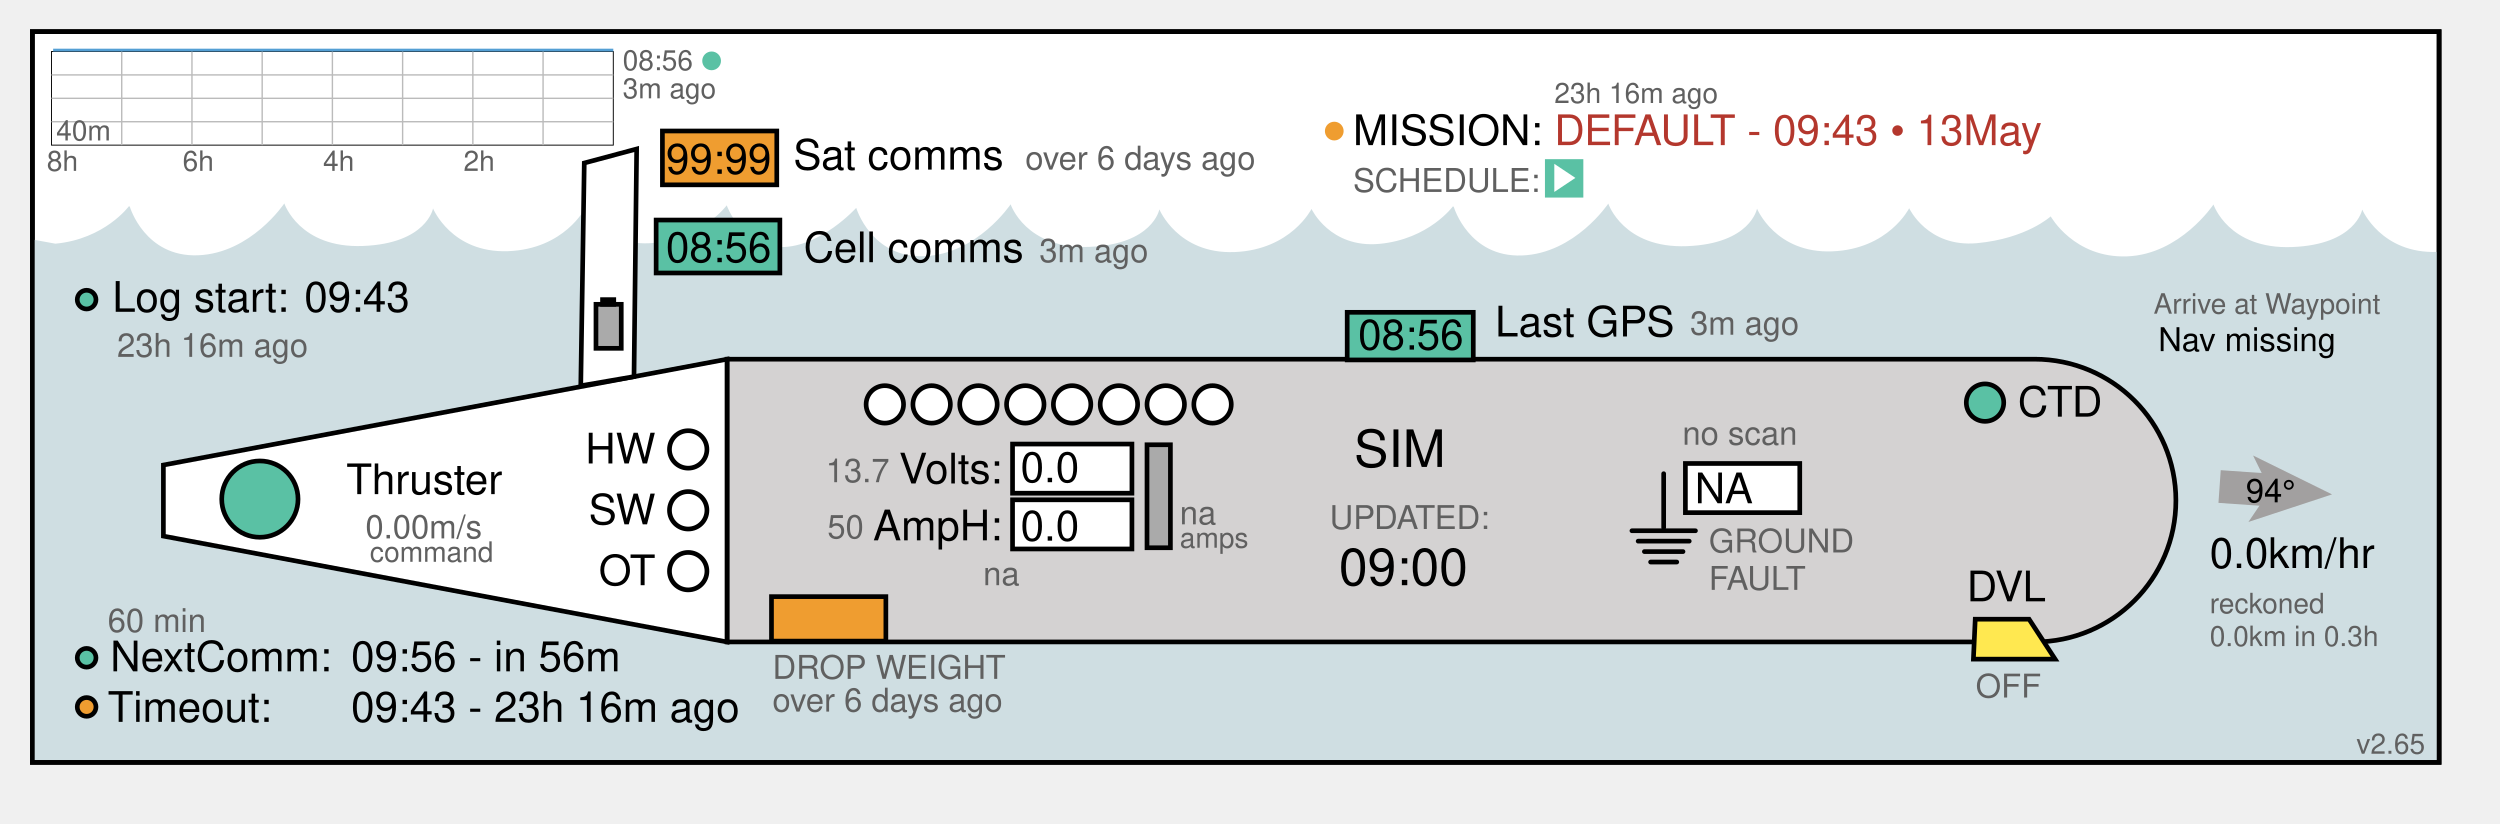
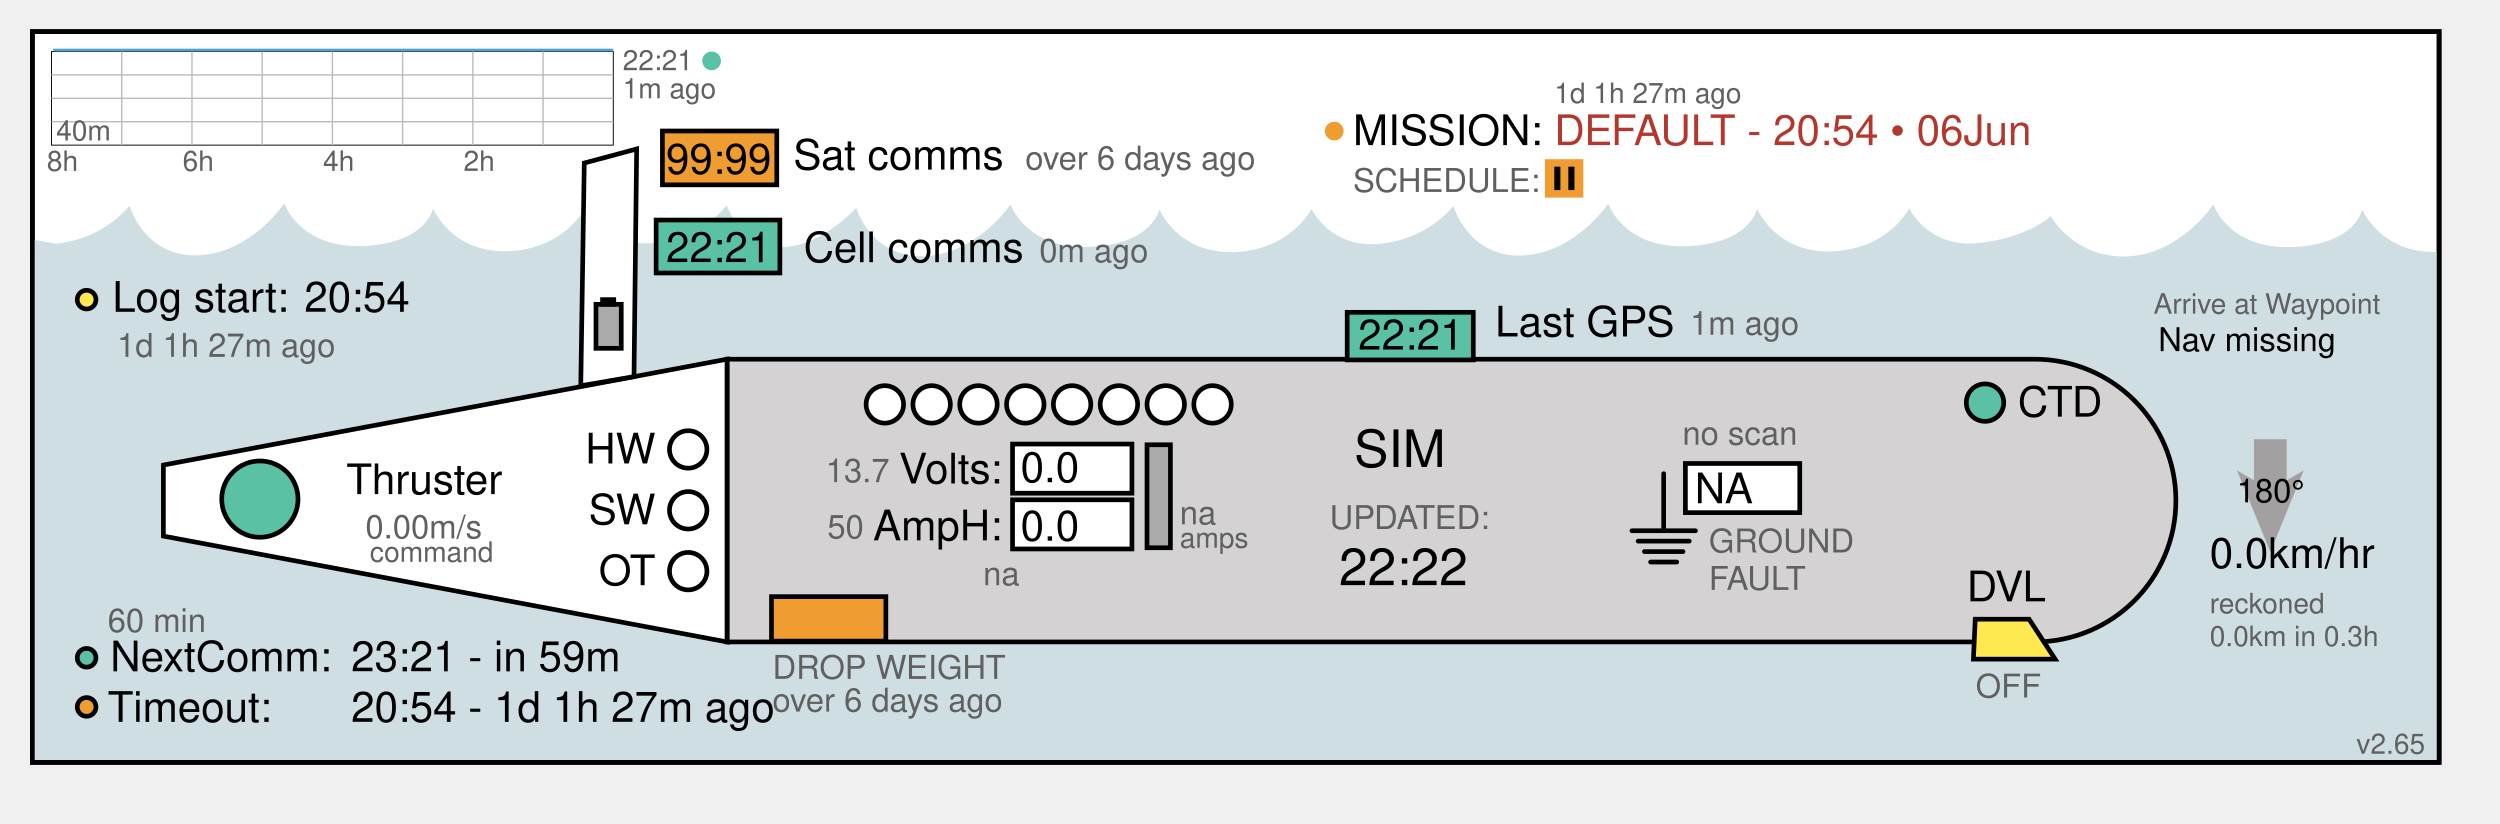
<svg xmlns="http://www.w3.org/2000/svg" version="1.1" id="Layer_1" x="0px" y="0px" viewBox="120 155 534 176" xml:space="preserve">
  <style type="text/css">
	.st0{fill:#CFDEE2;} 
	.st1{fill:none;stroke:#000000; }
	.st2{fill:#D4D2D2;stroke:#000000; } 
	.st3{fill:#FFFFFF;stroke:#000000; } 
	.st4{fill:#5AC1A4;stroke:#000000; } 
	.st5{fill:#FFE850;stroke:#000000; } 
	.st6{fill:#EF9D30;stroke:#000000; } 
	.st7{fill:#FFFFFF;stroke:#000000;stroke-linecap:round; }
	.st8{fill:#C6C4C4;stroke:#000000;stroke-linecap:round; }
	.st9{font-family:HelveticaNeue, Helvetica, Arial, sans-serif;}
	.st10{font-size:9px;}
	.st11{fill:#6D6E6E;stroke:#000000; } 
	.st12{fill:#606060;}  
	.st13{font-size:7px;}
	.st14{font-family:HelveticaNeue-Medium, Helvetica, Arial, sans-serif; }
	.st15{font-size:11px;}
	.st16{fill:#A2A0A0;} 
	.st17{fill:#e3cfa7;} 
	.st18{fill:none;stroke:none; } 
	.st19{fill:#555555;stroke:#000000;stroke-miterlimit:10;}  
	.st20{fill:#e3cfa7;stroke:#000000;stroke-miterlimit:10;}  
	.st21{fill:none;stroke:#46A247;stroke-width:4;stroke-miterlimit:10;} 
	.st22{fill:none;stroke:#555555;stroke-width:9;stroke-linecap:round;stroke-miterlimit:10;} 
	.st23{fill:none;stroke:#46A247;stroke-width:4;stroke-miterlimit:10;} 
	.st24{font-size:6px;}
	.st25{fill:#5AC1A4;stroke:none; } 
	.st26{fill:#FFE850;stroke:none; } 
	.st27{fill:#EF9D30;stroke:none; } 	
	.stwhite{fill:#FFFFFF;stroke:none; } 	
	.st28{fill:#333333; } 
	.st30{font-size:8px;} 
	.st31{fill:#B4372D;} 
	.st32{fill:#aaaaaa;stroke:#000000; } 
	.st33{fill:#FFEEBB;stroke:none; } 
	.stleak2{fill:#7DA6D8;} 
	.stleak1{fill:#92c19b;} 
	.sparkbg{fill:#E8E8F0;stroke:none; } 
	.sparkline{fill:none;stroke:#000000; stroke-width:0.2;}  
	.sparkpoly{fill:#549fd4;stroke:none; } 	
	.sparktext{font-size:6px; } 
	.gridline{fill:none;stroke:#BBBBBB; stroke-width:0.3;}  
	</style>
  <rect desc="backgroundbox" x="126.91" y="161.76" class="st3" width="514.08" height="156.08" />
  <g transform="translate(0 8)">
    <g>
      <path class="st0" d="M640.68,200.81v108.71H126.47V198.07l5.36,0.98c10.57-0.98,15.74-8.04,15.74-8.04l0.18,0.2    c0,0,3.21,10.75,14.54,10.32c11.33-0.43,18.44-11.08,18.44-11.08s3.19,9.61,16.79,9.09c13.6-0.52,14.98-8.01,14.98-8.01    s3.95,9.58,16.03,9.12c12.09-0.46,16.47-9.21,16.47-9.21s3.93,8.43,14.49,7.46c10.57-0.98,15.74-8.04,15.74-8.04    s3.15,8.92,11.62,8.92c8.47,0,16.04-8.38,16.04-8.38s3.21,10.75,14.54,10.32c11.33-0.43,18.44-11.08,18.44-11.08    s3.19,9.61,16.79,9.09c13.6-0.52,14.98-8.01,14.98-8.01s3.95,9.58,16.03,9.12c12.09-0.46,16.47-9.21,16.47-9.21    s3.93,8.43,14.49,7.46c10.57-0.98,15.74-8.04,15.74-8.04l0.18,0.2c0,0,3.21,10.75,14.54,10.32c11.33-0.43,18.44-11.08,18.44-11.08    s3.19,9.61,16.79,9.09c13.6-0.52,14.98-8.01,14.98-8.01s3.95,9.58,16.03,9.12c12.09-0.46,16.47-9.21,16.47-9.21    s3.93,8.43,14.49,7.46c10.57-0.98,15.74-5.72,15.74-5.72s5,8.97,16.33,8.54c11.33-0.43,18.44-11.08,18.44-11.08    s3.19,9.61,16.79,9.09c13.6-0.52,14.98-8.01,14.98-8.01S628.59,201.27,640.68,200.81" />
    </g>
  </g>
  <rect desc="dirtbox" x="126.91" y="281.76" class="st18" width="514.08" height="36.08" />
  <rect desc="backgroundbox" x="126.91" y="161.76" class="st1" width="514.08" height="156.08" />
  <line desc="bigcable" class="st18" x1="250.77" y1="292.21" x2="268.73" y2="281.71" />
  <path desc="smallcable" class="st18" d="M137.01,323.1c0,0,7.44-8.93,20.84-8.93s20.85,8.93,42.05,8.93s29.77-18.98,47.66-28.86" />
  <path class="st2" d="M554.57,292.12l-279.27,0l0-60.4l279.27,0c16.68,0,30.2,13.52,30.2,30.2v0  C584.77,278.6,571.25,292.12,554.57,292.12z" />
  <polygon class="st3" points="154.9,269.51 275.29,292.12 275.29,231.72 154.9,254.33 " />
  <polygon class="st3" points="255.42,235.44 244.05,237.4 244.8,189.82 255.99,186.82 " />
  <text desc="HardwareLabel" text-anchor="end" transform="matrix(1 0 0 1 260 254)" class="st9 st10">HW</text>
  <text desc="SoftwareLabel" text-anchor="end" transform="matrix(1 0 0 1 260 267)" class="st9 st10">SW</text>
  <text desc="OtherLabel" text-anchor="end" transform="matrix(1 0 0 1 260 280)" class="st9 st10">OT</text>
  <text desc="text_batteryduration" x="372" y="255" class="st18 st9 st13">na</text>
  <text desc="text_durationlabel" x="372" y="260" class="st18 st9 st24" />
  <rect desc="current" x="365" y="250" class="st32" width="5" height="22" />
  <text desc="text_current" x="372" y="267" class="st12 st9 st13">na</text>
  <rect desc="drop" x="284.79" y="282.44" class="st6" width="24.43" height="9.5" />
  <g>
    <line class="st7" x1="475.36" y1="256.18" x2="475.36" y2="267.72" />
    <line class="st7" x1="468.58" y1="268.37" x2="482.15" y2="268.37" />
    <line class="st7" x1="469.91" y1="270.59" x2="480.82" y2="270.59" />
    <line class="st7" x1="471.24" y1="272.82" x2="479.49" y2="272.82" />
  </g>
  <line class="st8" x1="472.57" y1="275.05" x2="478.16" y2="275.05" />
  <circle desc="thrust" class="st4" cx="175.51" cy="261.61" r="8.15" />
  <g>
    <circle desc="bat1" class="st3" cx="309" cy="241.38" r="4" />
    <circle desc="bat2" class="st3" cx="319" cy="241.38" r="4" />
    <circle desc="bat3" class="st3" cx="329" cy="241.38" r="4" />
    <circle desc="bat4" class="st3" cx="339" cy="241.38" r="4" />
    <circle desc="bat5" class="st3" cx="349" cy="241.38" r="4" />
    <circle desc="bat6" class="st3" cx="359" cy="241.38" r="4" />
    <circle desc="bat7" class="st3" cx="369" cy="241.38" r="4" />
    <circle desc="bat8" class="st3" cx="379" cy="241.38" r="4" />
  </g>
  <rect desc="argobattery_back" x="247.3" y="220" class="st32" width="5.4" height="9.4" />
  <rect desc="argobattery_top" x="248.7" y="219" class="st32" width="2.4" height="1" />
  <rect desc="argobattery" x="247.5" y="220" class="st18" width="5" height="9" />
  <circle desc="CTD" class="st4" cx="544" cy="241" r="4" />
  <circle desc="missiondefault" class="st27" cx="405" cy="183" r="2" />
  <circle desc="scheduleddefault" class="st18" cx="405" cy="193.5" r="1.6" />
  <circle desc="commoverdue" class="st4" cx="138.5" cy="295.5" r="2" />
-   <circle desc="logoverdue" class="st4" cx="138.5" cy="219" r="2" />
+   <circle desc="logoverdue" class="st5" cx="138.5" cy="219" r="2" />
  <circle desc="missionoverdue" class="st6" cx="138.5" cy="306" r="2" />
  <rect desc="satcomm" x="261.49" y="182.98" class="st6" width="24.43" height="11.5" />
  <rect desc="cell" x="260.15" y="202" class="st4" width="26.43" height="11.31" />
  <rect desc="gps" x="407.76" y="221.71" class="st4" width="26.93" height="10.17" />
  <rect desc="amps" x="336.28" y="261.76" class="st3" width="25.5" height="10.5" />
  <rect desc="volts" x="336.28" y="249.85" class="st3" width="25.5" height="10.5" />
  <rect desc="gf_rect" x="480" y="254.0" class="st3" width="24.43" height="10.5" />
  <circle desc="HW" class="st3" cx="267" cy="251" r="4" />
  <circle desc="SW" class="st3" cx="267" cy="264" r="4" />
  <circle desc="OT" class="st3" cx="267" cy="277" r="4" />
  <polygon desc="dvl" class="st5" points="541.91,287.26 553.41,287.26 558.97,295.79 541.52,295.79 " />
  <polygon desc="cart" class="st18" points="348.8,282.24 348.8,315.73 524.05,315.73 524.05,282.24 503.4,282.24 496.15,301.22 381.17,301.22   369.22,282.74 " />
  <circle desc="circle1" class="st18" cx="362.59" cy="298.44" r="5.86" />
  <circle desc="circle2" class="st18" cx="510.1" cy="298.44" r="5.86" />
  <text desc="text_flowago" transform="matrix(1 0 0 1 541.0 272.0)" class="st12 st9 st13" />
  <circle desc="UBAT" class="st18" cx="544" cy="251" r="4" />
  <circle desc="flow" class="st18" cx="544" cy="261" r="4" />
  <text desc="text_cameraago" transform="matrix(1 0 0 1 558 258)" class="st12 st9 st13" />
  <rect desc="CameraBody" class="st18" x="540" y="250" width="16" height="10" />
  <circle desc="CameraLens" class="st18" cx="548" cy="255" r="3" />
  <polygon desc="LowGF" class="st18" points="510,263 514,255 506,255 510,263" />
  <polygon desc="HighGF" class="st18" points="510,255 514,263 506,263 510,255" />
-   <g desc="arrow" transform="rotate (-90,604.94,259.74), rotate(94,605,259.74)">
+   <g desc="arrow" transform="rotate (-90,604.94,259.74), rotate(180,605,259.74)">
    <rect x="594.14" y="256.24" class="st16" width="11.73" height="7" />
    <g>
      <polygon class="st16" points="618.22,259.74 600.81,266.86 604.94,259.74 600.81,252.63" />
    </g>
  </g>
-   <text desc="mission" transform="matrix(1 0 0 1 452.0 186)" class="st9 st10 st12 st31">DEFAULT - 09:43 • 13May</text>
-   <text desc="text_missionago" transform="matrix(1 0 0 1 452 177)" class="st12 st9 sparktext">23h 16m ago</text>
+   <text desc="mission" transform="matrix(1 0 0 1 452.0 186)" class="st9 st10 st12 st31">DEFAULT - 20:54 • 06Jun</text>
+   <text desc="text_missionago" transform="matrix(1 0 0 1 452 177)" class="st12 st9 sparktext">1d 1h 27m ago</text>
  <text desc="missionsched" transform="matrix(1 0 0 1 460 196)" class="st12 st9 st13" />
-   <text desc="text_cell" transform="matrix(1 0 0 1 262.2472 211)" class="st9 st10">08:56</text>
+   <text desc="text_cell" transform="matrix(1 0 0 1 262.2472 211)" class="st9 st10">22:21</text>
  <text desc="text_sat" transform="matrix(1 0 0 1 262.2478 192.1254)" class="st9 st10">99:99</text>
-   <text desc="text_gps" transform="matrix(1 0 0 1 410.1005 229.6799)" class="st9 st10">08:56</text>
-   <text desc="text_bearing" transform="matrix(1 0 0 1 605 262.3)" text-anchor="middle" class="st9 st13">94°</text>
+   <text desc="text_gps" transform="matrix(1 0 0 1 410.1005 229.6799)" class="st9 st10">22:21</text>
+   <text desc="text_bearing" transform="matrix(1 0 0 1 605 262.3)" text-anchor="middle" class="st9 st13">180°</text>
  <text desc="text_thrusttime" transform="matrix(1 0 0 1 592 276.3205)" class="st9 st10">0.0km/hr</text>
  <text desc="text_needcommstime" transform="matrix(1 0 0 1 143 290)" class="st12 st9 st13">60 min</text>
-   <text desc="text_nextcomm" transform="matrix(1 0 0 1 195 298.3899)" class="st9 st10">09:56 - in 56m</text>
-   <text desc="text_timeout" transform="matrix(1 0 0 1 195 309.1899)" class="st9 st10">09:43 - 23h 16m ago</text>
+   <text desc="text_nextcomm" transform="matrix(1 0 0 1 195 298.3899)" class="st9 st10">23:21 - in 59m</text>
+   <text desc="text_timeout" transform="matrix(1 0 0 1 195 309.1899)" class="st9 st10">20:54 - 1d 1h 27m ago</text>
  <text desc="text_commago" transform="matrix(1 0 0 1 339.0 191.2224)" class="st12 st9 st13">over 6 days ago</text>
-   <text desc="text_logtime" transform="matrix(1 0 0 1 185.0 221.6039)" class="st9 st10">09:43</text>
-   <text desc="text_logago" transform="matrix(1 0 0 1 145.0 231.2224)" class="st12 st9 st13">23h 16m ago</text>
-   <text desc="text_cellago" transform="matrix(1 0 0 1 342.0 211)" class="st12 st9 st13">3m ago</text>
+   <text desc="text_logtime" transform="matrix(1 0 0 1 185.0 221.6039)" class="st9 st10">20:54</text>
+   <text desc="text_logago" transform="matrix(1 0 0 1 145.0 231.2224)" class="st12 st9 st13">1d 1h 27m ago</text>
+   <text desc="text_cellago" transform="matrix(1 0 0 1 342.0 211)" class="st12 st9 st13">0m ago</text>
  <text desc="text_argoago" transform="matrix(1 0 0 1 258 227)" class="st12 st9 st13" />
  <text desc="text_volts" transform="matrix(1 0 0 1 338.0 257.9931)" class="st9 st10">0.0</text>
  <text desc="text_amps" transform="matrix(1 0 0 1 338.0 270.4917)" class="st9 st10">0.0</text>
  <text desc="text_ampago" transform="matrix(1 0 0 1 330.0 280.0)" class="st12 st9 st13">na</text>
  <text desc="text_droptime" transform="matrix(1 0 0 1 285 307)" class="st12 st9 st13">over 6 days ago</text>
  <text desc="text_gftime" transform="matrix(1 0 0 1 479.3629 250)" class="st12 st9 st13">no scan</text>
-   <text desc="text_gpsago" transform="matrix(1 0 0 1 481 226.5)" class="st12 st9 st13">3m ago</text>
+   <text desc="text_gpsago" transform="matrix(1 0 0 1 481 226.5)" class="st12 st9 st13">1m ago</text>
  <text desc="text_gf" transform="matrix(1 0 0 1 482 262.4973)" class="st9 st10">NA</text>
  <text desc="text_arrive" transform="matrix(1 0 0 1 580 222)" class="st12 st9 st24">Arrive at Waypoint</text>
  <text desc="text_speed" transform="matrix(1 0 0 1 198.0612 270)" class="st12 st9 st13">0.00m/s</text>
  <text desc="text_vehicle" transform="matrix(1 0 0 1 419 254.7336)" text-anchor="middle" class="st14 st15">SIM</text>
-   <text desc="text_lastupdate" transform="matrix(1 0 0 1 406.0 280.0)" class="st14 st15">09:00</text>
+   <text desc="text_lastupdate" transform="matrix(1 0 0 1 406.0 280.0)" class="st14 st15">22:22</text>
  <text desc="reckoned_detail" transform="matrix(1 0 0 1 592 293)" class="st12 st9 st24">0.0km in 0.3h</text>
  <text desc="text_arrivestation" transform="matrix(1 0 0 1 581 230)" class="st9 st13">Nav missing</text>
  <text desc="text_stationdist" transform="matrix(1 0 0 1 582 238)" class="st12 st9 st24" />
  <text desc="text_currentdist" transform="matrix(1 0 0 1 582 245)" class="st12 st9 st24" />
  <text desc="text_dvlstatus" transform="matrix(1 0 0 1 542 304)" class="st12 st9 st13">OFF</text>
  <text desc="text_criticalerror" transform="matrix(1 0 0 1 352.0 300)" class="st9 st30 st31" />
  <text desc="text_criticaltime" transform="matrix(1 0 0 1 354 307)" class="st12 st9 st13" />
  <text desc="text_satcomms" transform="matrix(1 0 0 1 289.4541 191.2224)" class="st9 st10 ">Sat comms</text>
  <text desc="text_nextcomms" transform="matrix(1 0 0 1 143.5453 298.3899)" class="st9 st10 ">NextComm:</text>
  <text desc="text_version" transform="matrix(1 0 0 1 638 316)" text-anchor="end" class="st12 st9 st24">v2.65</text>
  <text desc="text_thresh_volt" x="310" y="258" text-anchor="end" class="st12 st9 st13">13.7</text>
  <text desc="text_thresh_amph" x="304.5" y="270" text-anchor="end" class="st12 st9 st13">50</text>
  <text desc="pausedtext" transform="matrix(1 0 0 1 409 196)" class="st12 st9 st13">SCHEDULE:</text>
-   <rect x="450" y="189" class="st25" width="8.2" height="8.2" />
-   <polygon class="stwhite" points="452,190 452,196 456.5,193" />
+   <rect x="450" y="189" class="st27" width="8.2" height="8.2" />
+   <rect x="452" y="190.6" width="1.3" height="5" />
+   <rect x="455" y="190.6" width="1.3" height="5" />
  <g>
    <text transform="matrix(1 0 0 1 485 273)" class="st12 st9 st13">GROUND</text>
    <text transform="matrix(1 0 0 1 485 281)" class="st12 st9 st13">FAULT</text>
  </g>
  <text transform="matrix(1 0 0 1 409.0 186)" class="st9 st10">MISSION:</text>
  <text transform="matrix(1 0 0 1 404.0 268.0)" class="st12 st9 st13">UPDATED:</text>
  <rect desc="sparkbox" x="131" y="166" class="sparkline" width="120" height="20" />
  <polyline desc="sparkline" class="gridline" points="161.0,166 161.0,186" />
  <polyline desc="sparkline" class="gridline" points="191.0,166 191.0,186" />
  <polyline desc="sparkline" class="gridline" points="221.0,166 221.0,186" />
  <polyline desc="sparkline" class="gridline" points="131,171.0 251,171.0" />
  <polyline desc="sparkline" class="gridline" points="131,176.0 251,176.0" />
  <polyline desc="sparkline" class="gridline" points="131,181.0 251,181.0" />
  <polyline desc="minorgrid" class="gridline" points="146.0,166 146.0,186" />
  <polyline desc="minorgrid" class="gridline" points="176.0,166 176.0,186" />
  <polyline desc="minorgrid" class="gridline" points="206.0,166 206.0,186" />
  <polyline desc="minorgrid" class="gridline" points="236.0,166 236.0,186" />
-   <text desc="sparknote" transform="matrix(1 0 0 1 253 170)" class="st12 st9 sparktext">08:56</text>
-   <text desc="sparknote" transform="matrix(1 0 0 1 253 176)" class="st12 st9 sparktext">3m ago</text>
+   <text desc="sparknote" transform="matrix(1 0 0 1 253 170)" class="st12 st9 sparktext">22:21</text>
+   <text desc="sparknote" transform="matrix(1 0 0 1 253 176)" class="st12 st9 sparktext">1m ago</text>
  <text desc="axislabel" transform="matrix(1 0 0 1 159.0 191.5)" class="st12 st9 sparktext">6h</text>
  <text desc="axislabel" transform="matrix(1 0 0 1 189.0 191.5)" class="st12 st9 sparktext">4h</text>
  <text desc="axislabel" transform="matrix(1 0 0 1 219.0 191.5)" class="st12 st9 sparktext">2h</text>
  <text desc="axislabel" transform="matrix(1 0 0 1 130 191.5)" class="st12 st9 sparktext">8h</text>
  <circle desc="spr_is_old" class="st25" cx="272" cy="168" r="2" />
-   <polygon desc="sparkpoly" class="sparkpoly" points="131.35,165.4 131.35,166 131.35,166 132.679,166 132.679,166 134.007,166 134.007,166 135.338,166 135.338,166 136.665,166 136.665,166 137.996,166 137.996,166 139.342,166 139.342,166 140.672,166 140.672,166 142.001,166 142.001,166 143.329,166 143.329,166 144.659,166 144.659,166 145.988,166 145.988,166 147.318,166 147.318,166 148.647,166 148.647,166 149.977,166 149.977,166 151.305,166 151.305,166 152.634,166 152.634,166 153.964,166 153.964,166 155.293,166 155.293,166 156.623,166 156.623,166 157.952,166 157.952,166 159.28,166 159.28,166 160.61,166 160.61,166 161.939,166 161.939,166 163.268,166 163.268,166 164.598,166 164.598,166 165.928,166 165.928,166 167.255,166 167.255,166 168.584,166 168.584,166 169.914,166 169.914,166 171.244,166 171.244,166 172.574,166 172.574,166 173.901,166 173.901,166 175.23,166 175.23,166 176.562,166 176.562,166 177.89,166 177.89,166 179.22,166 179.22,166 180.547,166 180.547,166 181.879,166 181.879,166 183.208,166 183.208,166 184.536,166 184.536,166 185.865,166 185.865,166 187.195,166 187.195,166 188.524,166 188.524,166 189.854,166 189.854,166 191.183,166 191.183,166 192.511,166 192.511,166 193.841,166 193.841,166 195.17,166 195.17,166 196.5,166 196.5,166 197.829,166 197.829,166 199.159,166 199.159,166 200.486,166 200.486,166 201.818,166 201.818,166 203.146,166 203.146,166 204.477,166 204.477,166 205.804,166 205.804,166 207.134,166 207.134,166 208.464,166 208.464,166 209.793,166 209.793,166 211.121,166 211.121,166 212.45,166 212.45,166 213.778,166 213.778,166 215.11,166 215.11,166 216.439,166 216.439,166 217.769,166 217.769,166 219.098,166 219.098,166 220.428,166 220.428,166 221.755,166 221.755,166 223.083,166 223.083,166 224.415,166 224.415,166 225.744,166 225.744,166 227.074,166 227.074,166 228.401,166 228.401,166 229.729,166 229.729,166 231.06,166 231.06,166 232.39,166 232.39,166 233.719,166 233.719,166 235.049,166 235.049,166 236.377,166 236.377,166 237.706,166 237.706,166 239.035,166 239.035,166 240.366,166 240.366,166 241.693,166 241.693,166 243.025,166 243.025,166 244.352,166 244.352,166 245.682,166 245.682,166 247.013,166 247.013,166 248.341,166 248.341,166 249.671,166 249.671,166 251,166 251,166  251,165.4" />
+   <polygon desc="sparkpoly" class="sparkpoly" points="131.366,165.4 131.366,166 131.366,166 132.698,166 132.698,166 134.027,166 134.027,166 135.357,166 135.357,166 136.685,166 136.685,166 138.014,166 138.014,166 139.344,166 139.344,166 140.673,166 140.673,166 142.003,166 142.003,166 143.332,166 143.332,166 144.66,166 144.66,166 145.99,166 145.99,166 147.317,166 147.317,166 148.649,166 148.649,166 149.976,166 149.976,166 151.308,166 151.308,166 152.637,166 152.637,166 153.965,166 153.965,166 155.296,166 155.296,166 156.622,166 156.622,166 157.953,166 157.953,166 159.283,166 159.283,166 160.611,166 160.611,166 161.94,166 161.94,166 163.27,166 163.27,166 164.601,166 164.601,166 165.929,166 165.929,166 167.259,166 167.259,166 168.588,166 168.588,166 169.915,166 169.915,166 171.245,166 171.245,166 172.574,166 172.574,166 173.906,166 173.906,166 175.234,166 175.234,166 176.563,166 176.563,166 177.893,166 177.893,166 179.22,166 179.22,166 180.552,166 180.552,166 181.88,166 181.88,166 183.209,166 183.209,166 184.538,166 184.538,166 185.866,166 185.866,166 187.198,166 187.198,166 188.525,166 188.525,166 189.855,166 189.855,166 191.185,166 191.185,166 192.512,166 192.512,166 193.844,166 193.844,166 195.173,166 195.173,166 196.503,166 196.503,166 197.83,166 197.83,166 199.16,166 199.16,166 200.491,166 200.491,166 201.817,166 201.817,166 203.149,166 203.149,166 204.478,166 204.478,166 205.807,166 205.807,166 207.135,166 207.135,166 208.465,166 208.465,166 209.794,166 209.794,166 211.124,166 211.124,166 212.453,166 212.453,166 213.781,166 213.781,166 215.112,166 215.112,166 216.44,166 216.44,166 217.77,166 217.77,166 219.101,166 219.101,166 220.428,166 220.428,166 221.758,166 221.758,166 223.088,166 223.088,166 224.415,166 224.415,166 225.745,166 225.745,166 227.076,166 227.076,166 228.404,166 228.404,166 229.734,166 229.734,166 231.063,166 231.063,166 232.391,166 232.391,166 233.722,166 233.722,166 235.05,166 235.05,166 236.381,166 236.381,166 237.709,166 237.709,166 239.039,166 239.039,166 240.368,166 240.368,166 241.698,166 241.698,166 243.027,166 243.027,166 244.354,166 244.354,166 245.686,166 245.686,166 247.014,166 247.014,166 248.344,166 248.344,166 249.673,166 249.673,166 251,166 251,166  251,165.4" />
  <text desc="sparknote" transform="matrix(1 0 0 1 132 185)" class="st12 st9 sparktext">40m</text>
  <text desc="reckoned_label" transform="matrix(1 0 0 1 592 286)" class="st12 st9 st24">reckoned</text>
  <text desc="speeded_label" transform="matrix(1 0 0 1 199 275)" class="st12 st9 st24">command</text>
  <text transform="matrix(1 0 0 1 334 258.2642)" text-anchor="end" class="st9 st10">Volts:</text>
  <text transform="matrix(1 0 0 1 334 270.4165)" text-anchor="end" class="st9 st10">AmpH:</text>
  <text desc="text_amplabel" x="372" y="272" class="st12 st9 st24">amps</text>
  <text transform="matrix(1 0 0 1 285 300)" class="st12 st9 st13">DROP WEIGHT</text>
  <text transform="matrix(1 0 0 1 143.0 309.1899)" class="st9 st10">Timeout: </text>
  <text desc="" transform="matrix(1 0 0 1 551 244)" class="st9 st10">CTD</text>
  <text transform="matrix(1 0 0 1 540.0956 283.4494)" class="st9 st10">DVL</text>
  <text transform="matrix(1 0 0 1 439.3514 226.8654)" class="st9 st10">Last GPS</text>
  <text transform="matrix(1 0 0 1 291.6499 211)" class="st9 st10">Cell comms</text>
  <text transform="matrix(1 0 0 1 144.0 221.6039)" class="st9 st10">Log start:</text>
  <text transform="matrix(1 0 0 1 193.9667 260.552)" class="st9 st10">Thruster</text>
</svg>
